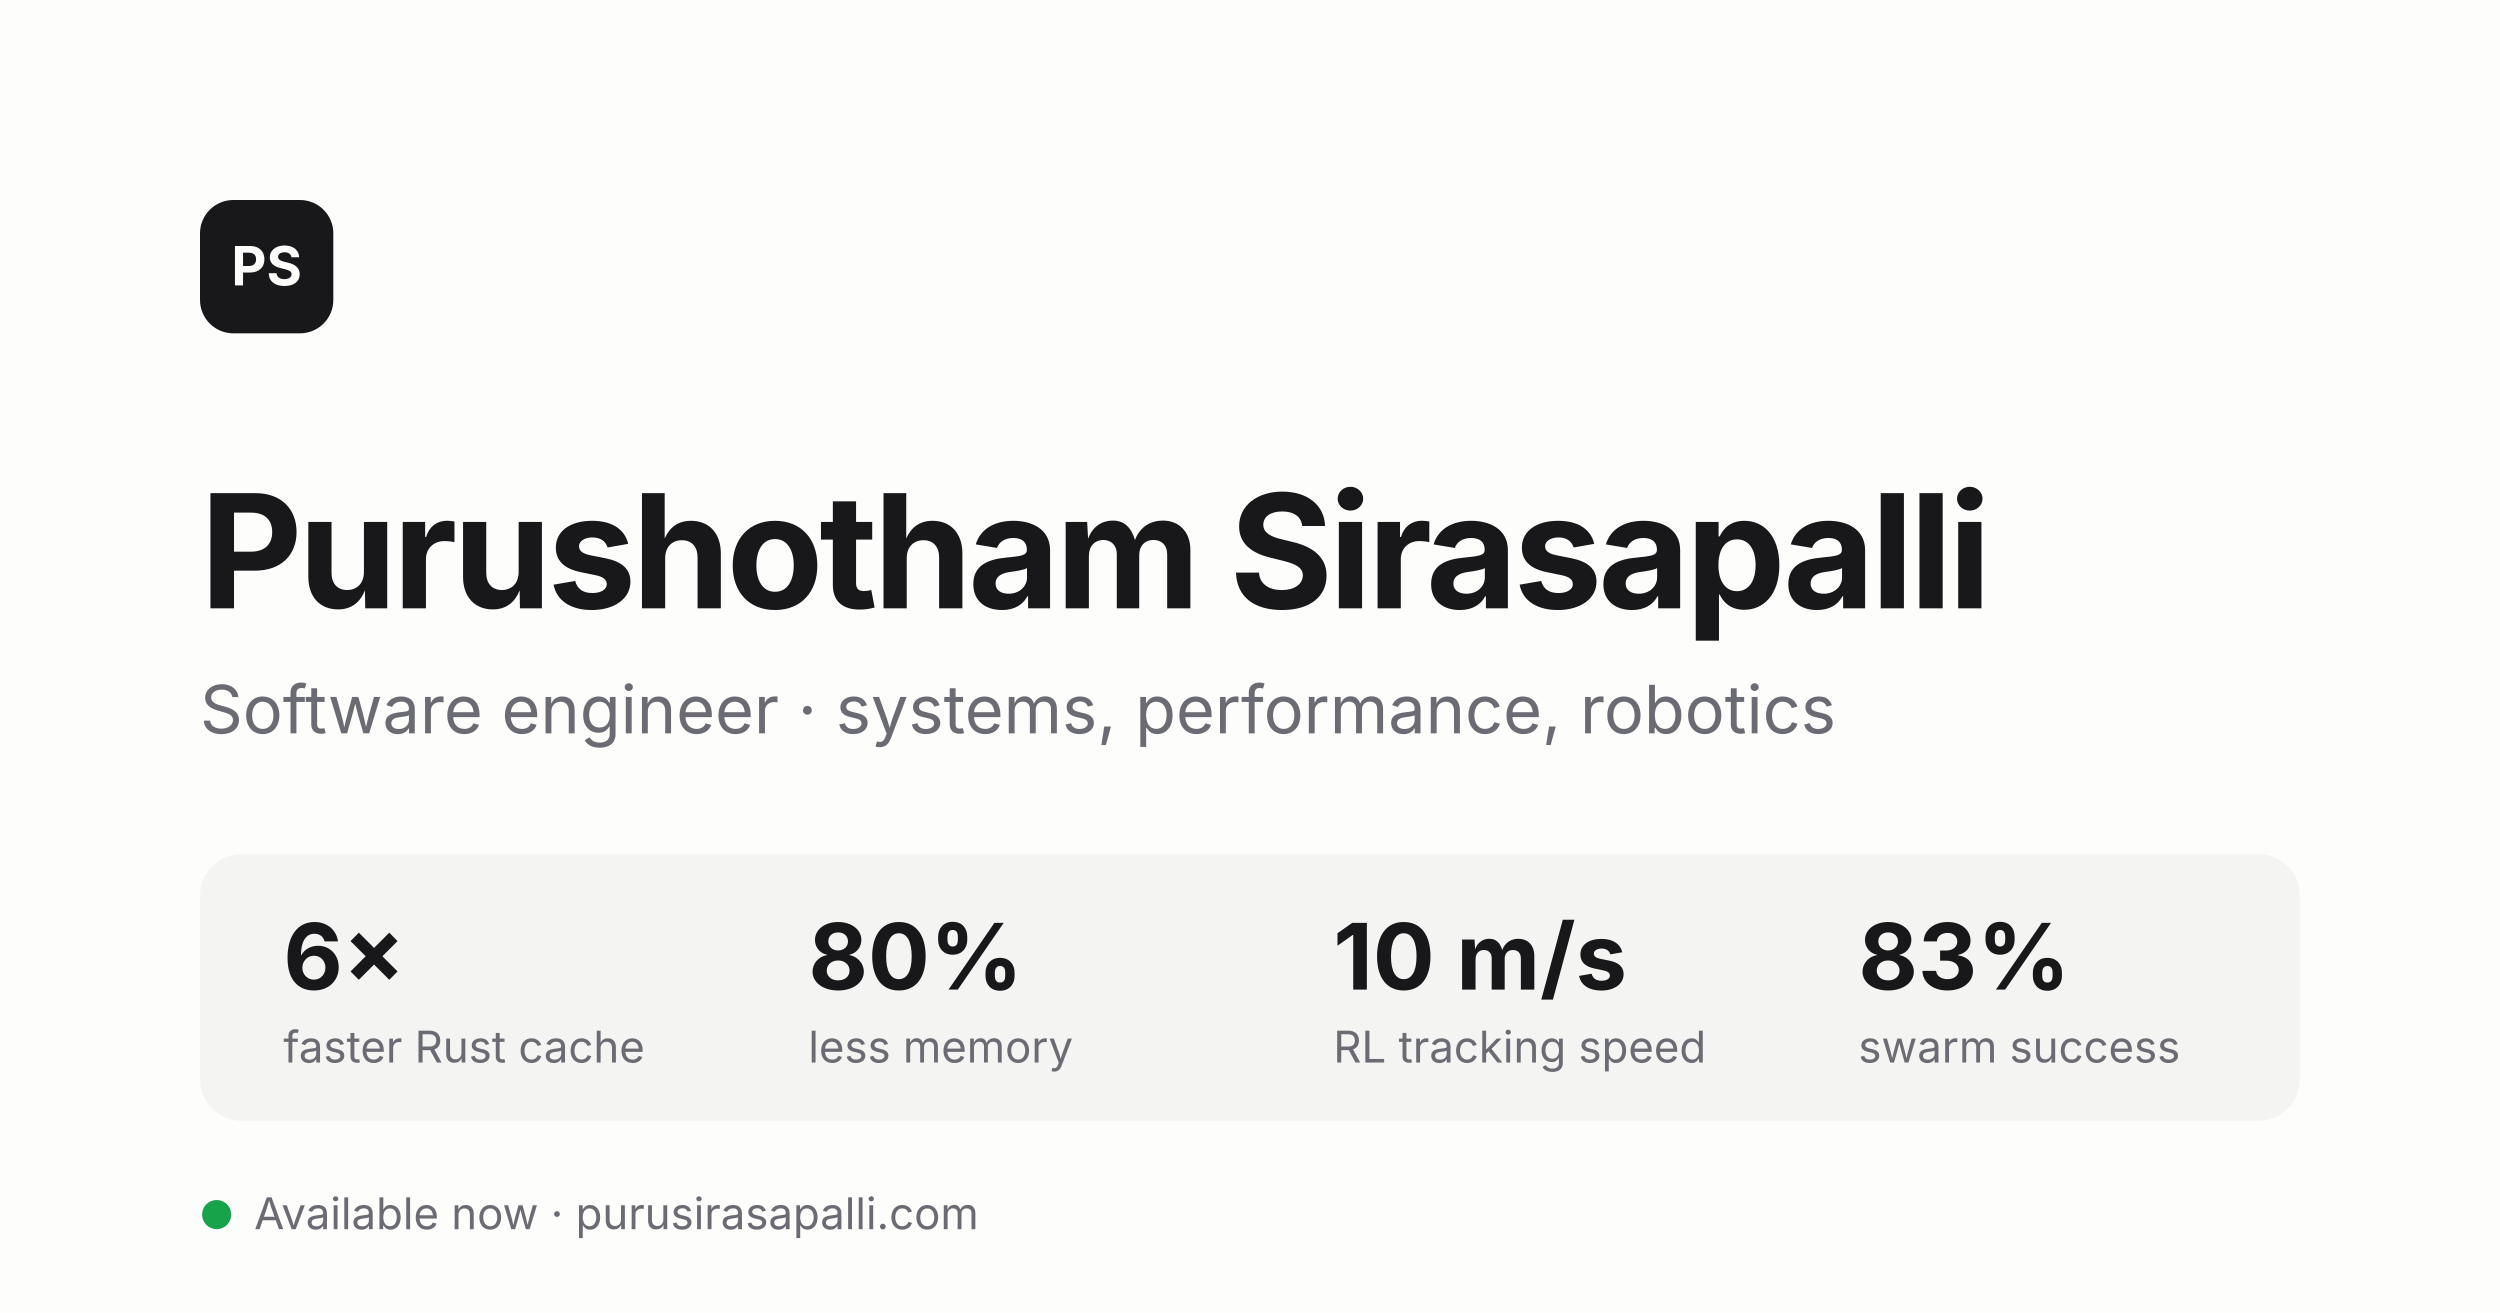
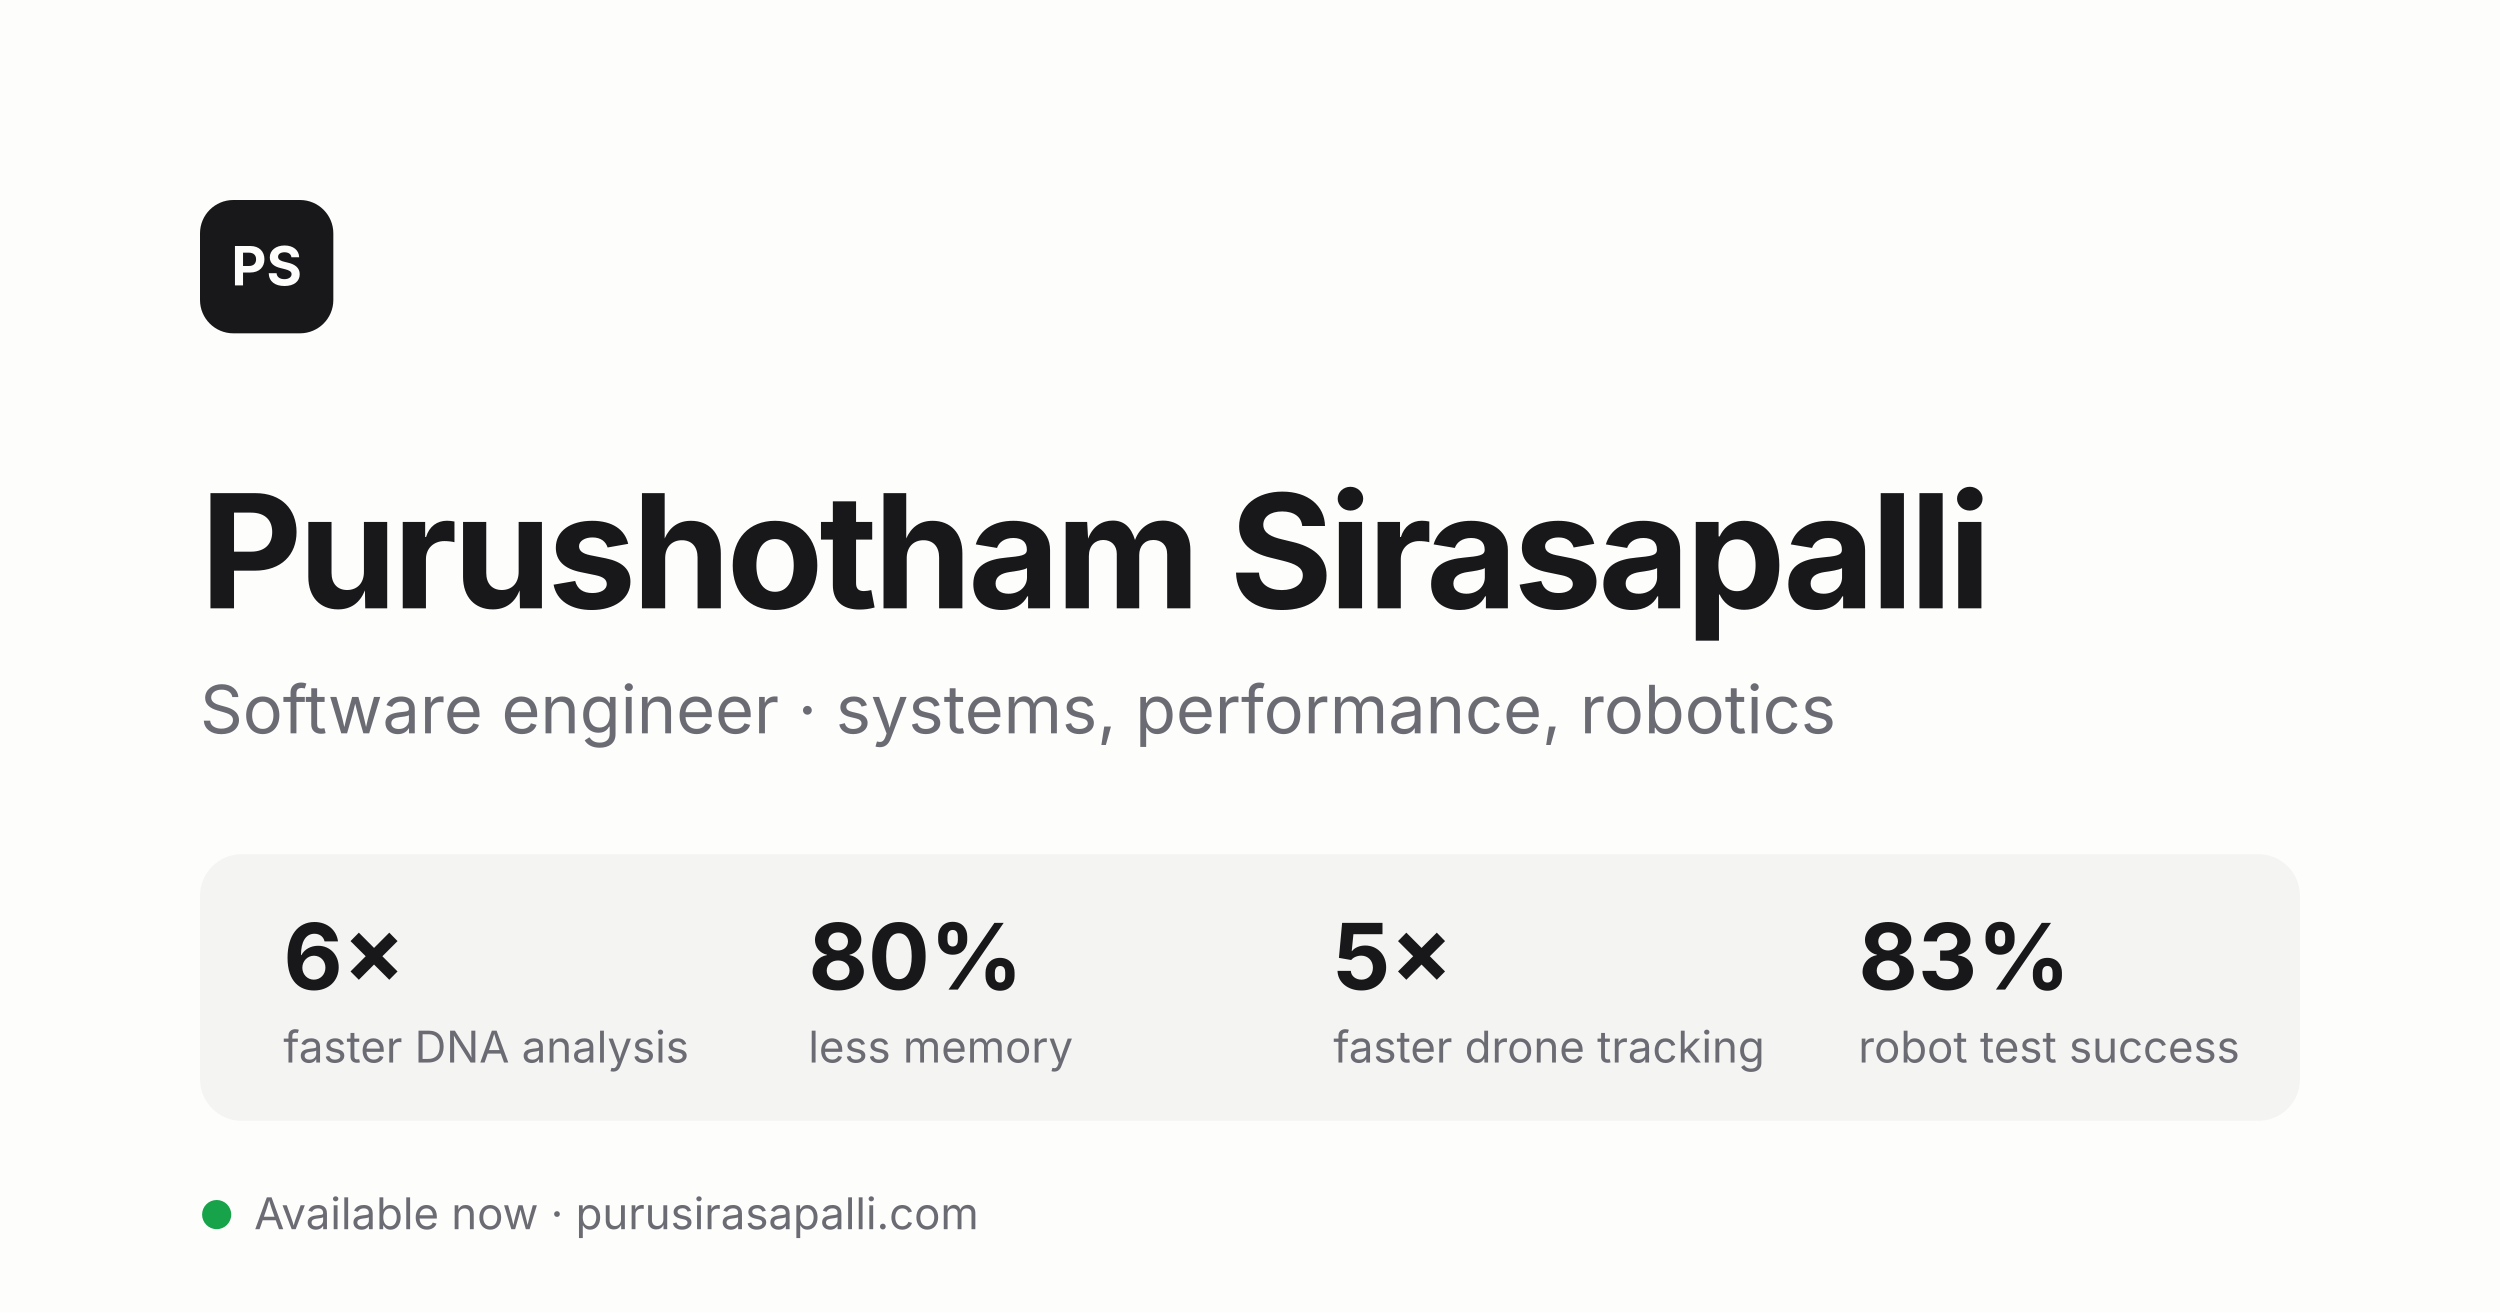
<svg xmlns="http://www.w3.org/2000/svg" viewBox="0 0 1200 630" width="1200" height="630">
  <rect width="1200" height="630" fill="#fdfdfc" />
  <g font-family="Inter, system-ui, sans-serif">
    <rect x="96" y="96" width="64" height="64" rx="16" fill="#18181b" />
    <text x="128" y="137" text-anchor="middle" fill="#fdfdfc" font-size="26" font-weight="700">PS</text>
    <text x="96" y="292" fill="#18181b" font-size="76" font-weight="700" letter-spacing="-2">Purushotham Sirasapalli</text>
    <text x="96" y="352" fill="#6b6b73" font-size="32">Software engineer · systems, performance, robotics</text>
    <rect x="96" y="410" width="1008" height="128" rx="20" fill="#f4f4f3" />
    <g fill="#18181b" font-size="44" font-weight="700">
      <text x="136" y="475">6×</text>
      <text x="388" y="475">80%</text>
-       <text x="640" y="475">10 m/s</text>
+       <text x="640" y="475">5×</text>
      <text x="892" y="475">83%</text>
    </g>
    <g fill="#6b6b73" font-size="21">
-       <text x="136" y="510">faster Rust cache</text>
+       <text x="136" y="510">faster DNA analysis</text>
      <text x="388" y="510">less memory</text>
-       <text x="640" y="510">RL tracking speed</text>
-       <text x="892" y="510">swarm success</text>
+       <text x="640" y="510">faster drone tracking</text>
+       <text x="892" y="510">robot test success</text>
    </g>
    <circle cx="104" cy="583" r="7" fill="#16a34a" />
    <text x="122" y="590" fill="#6b6b73" font-size="21">Available now · purusirasapalli.com</text>
  </g>
</svg>
